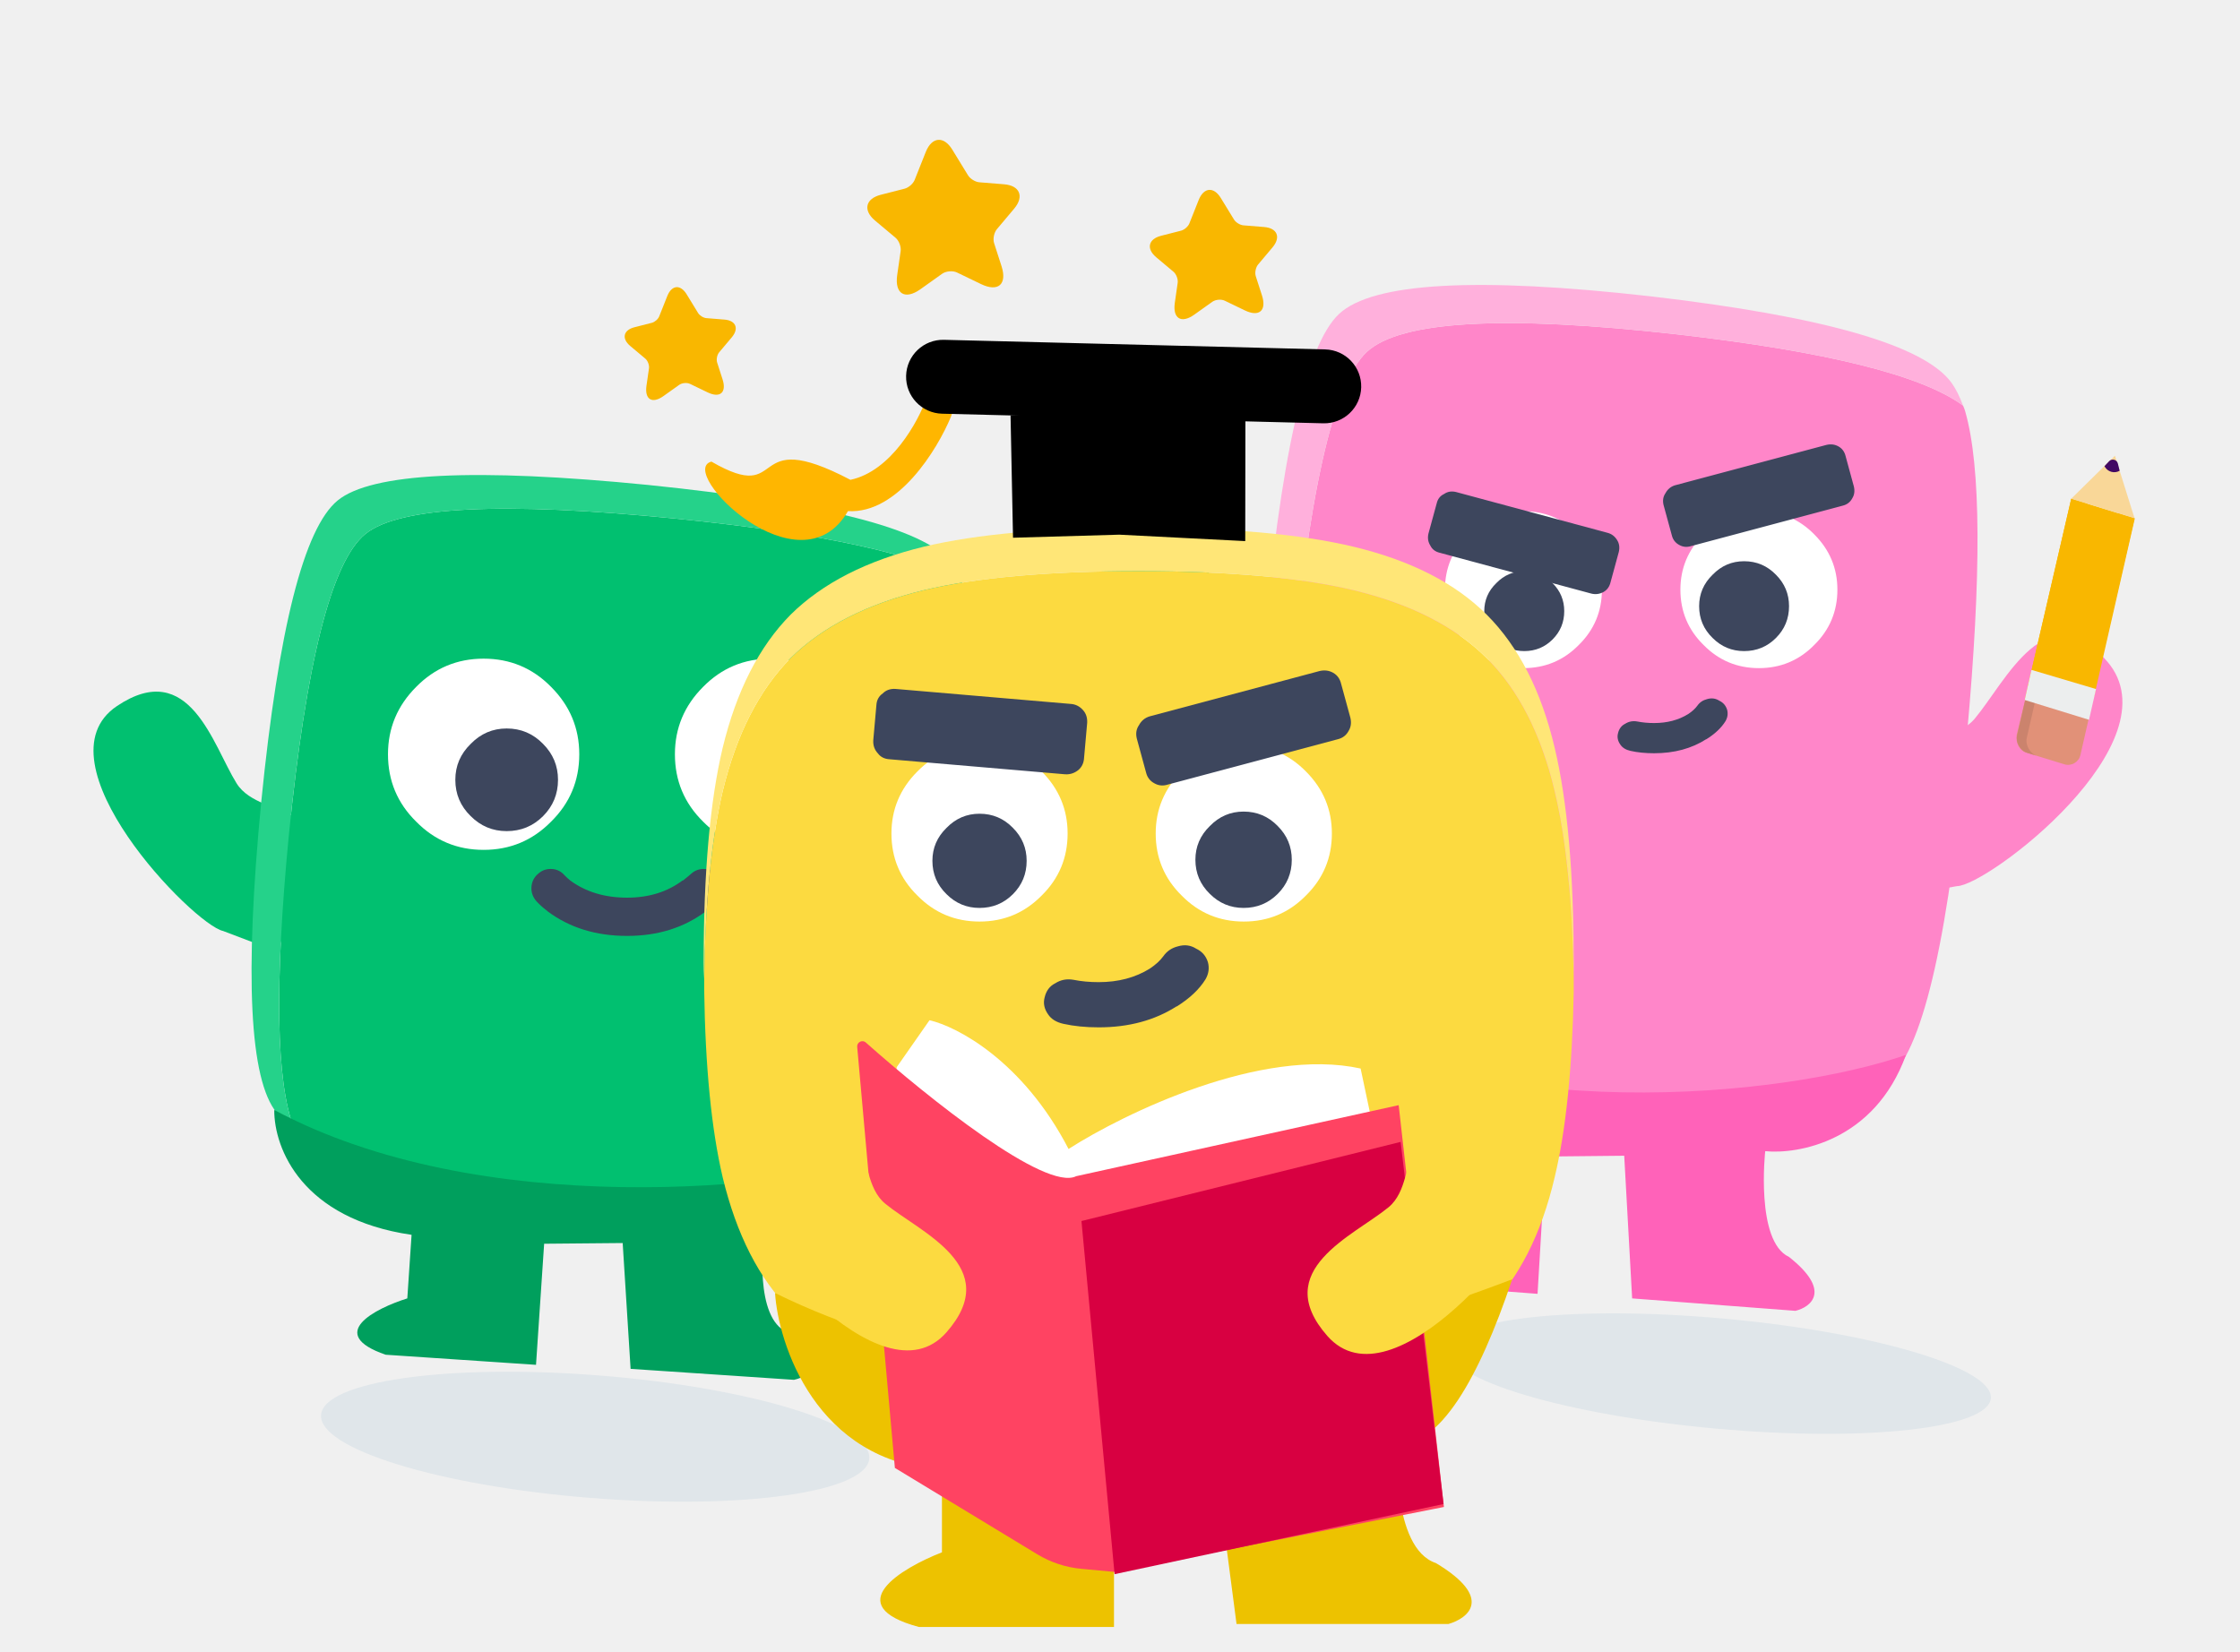
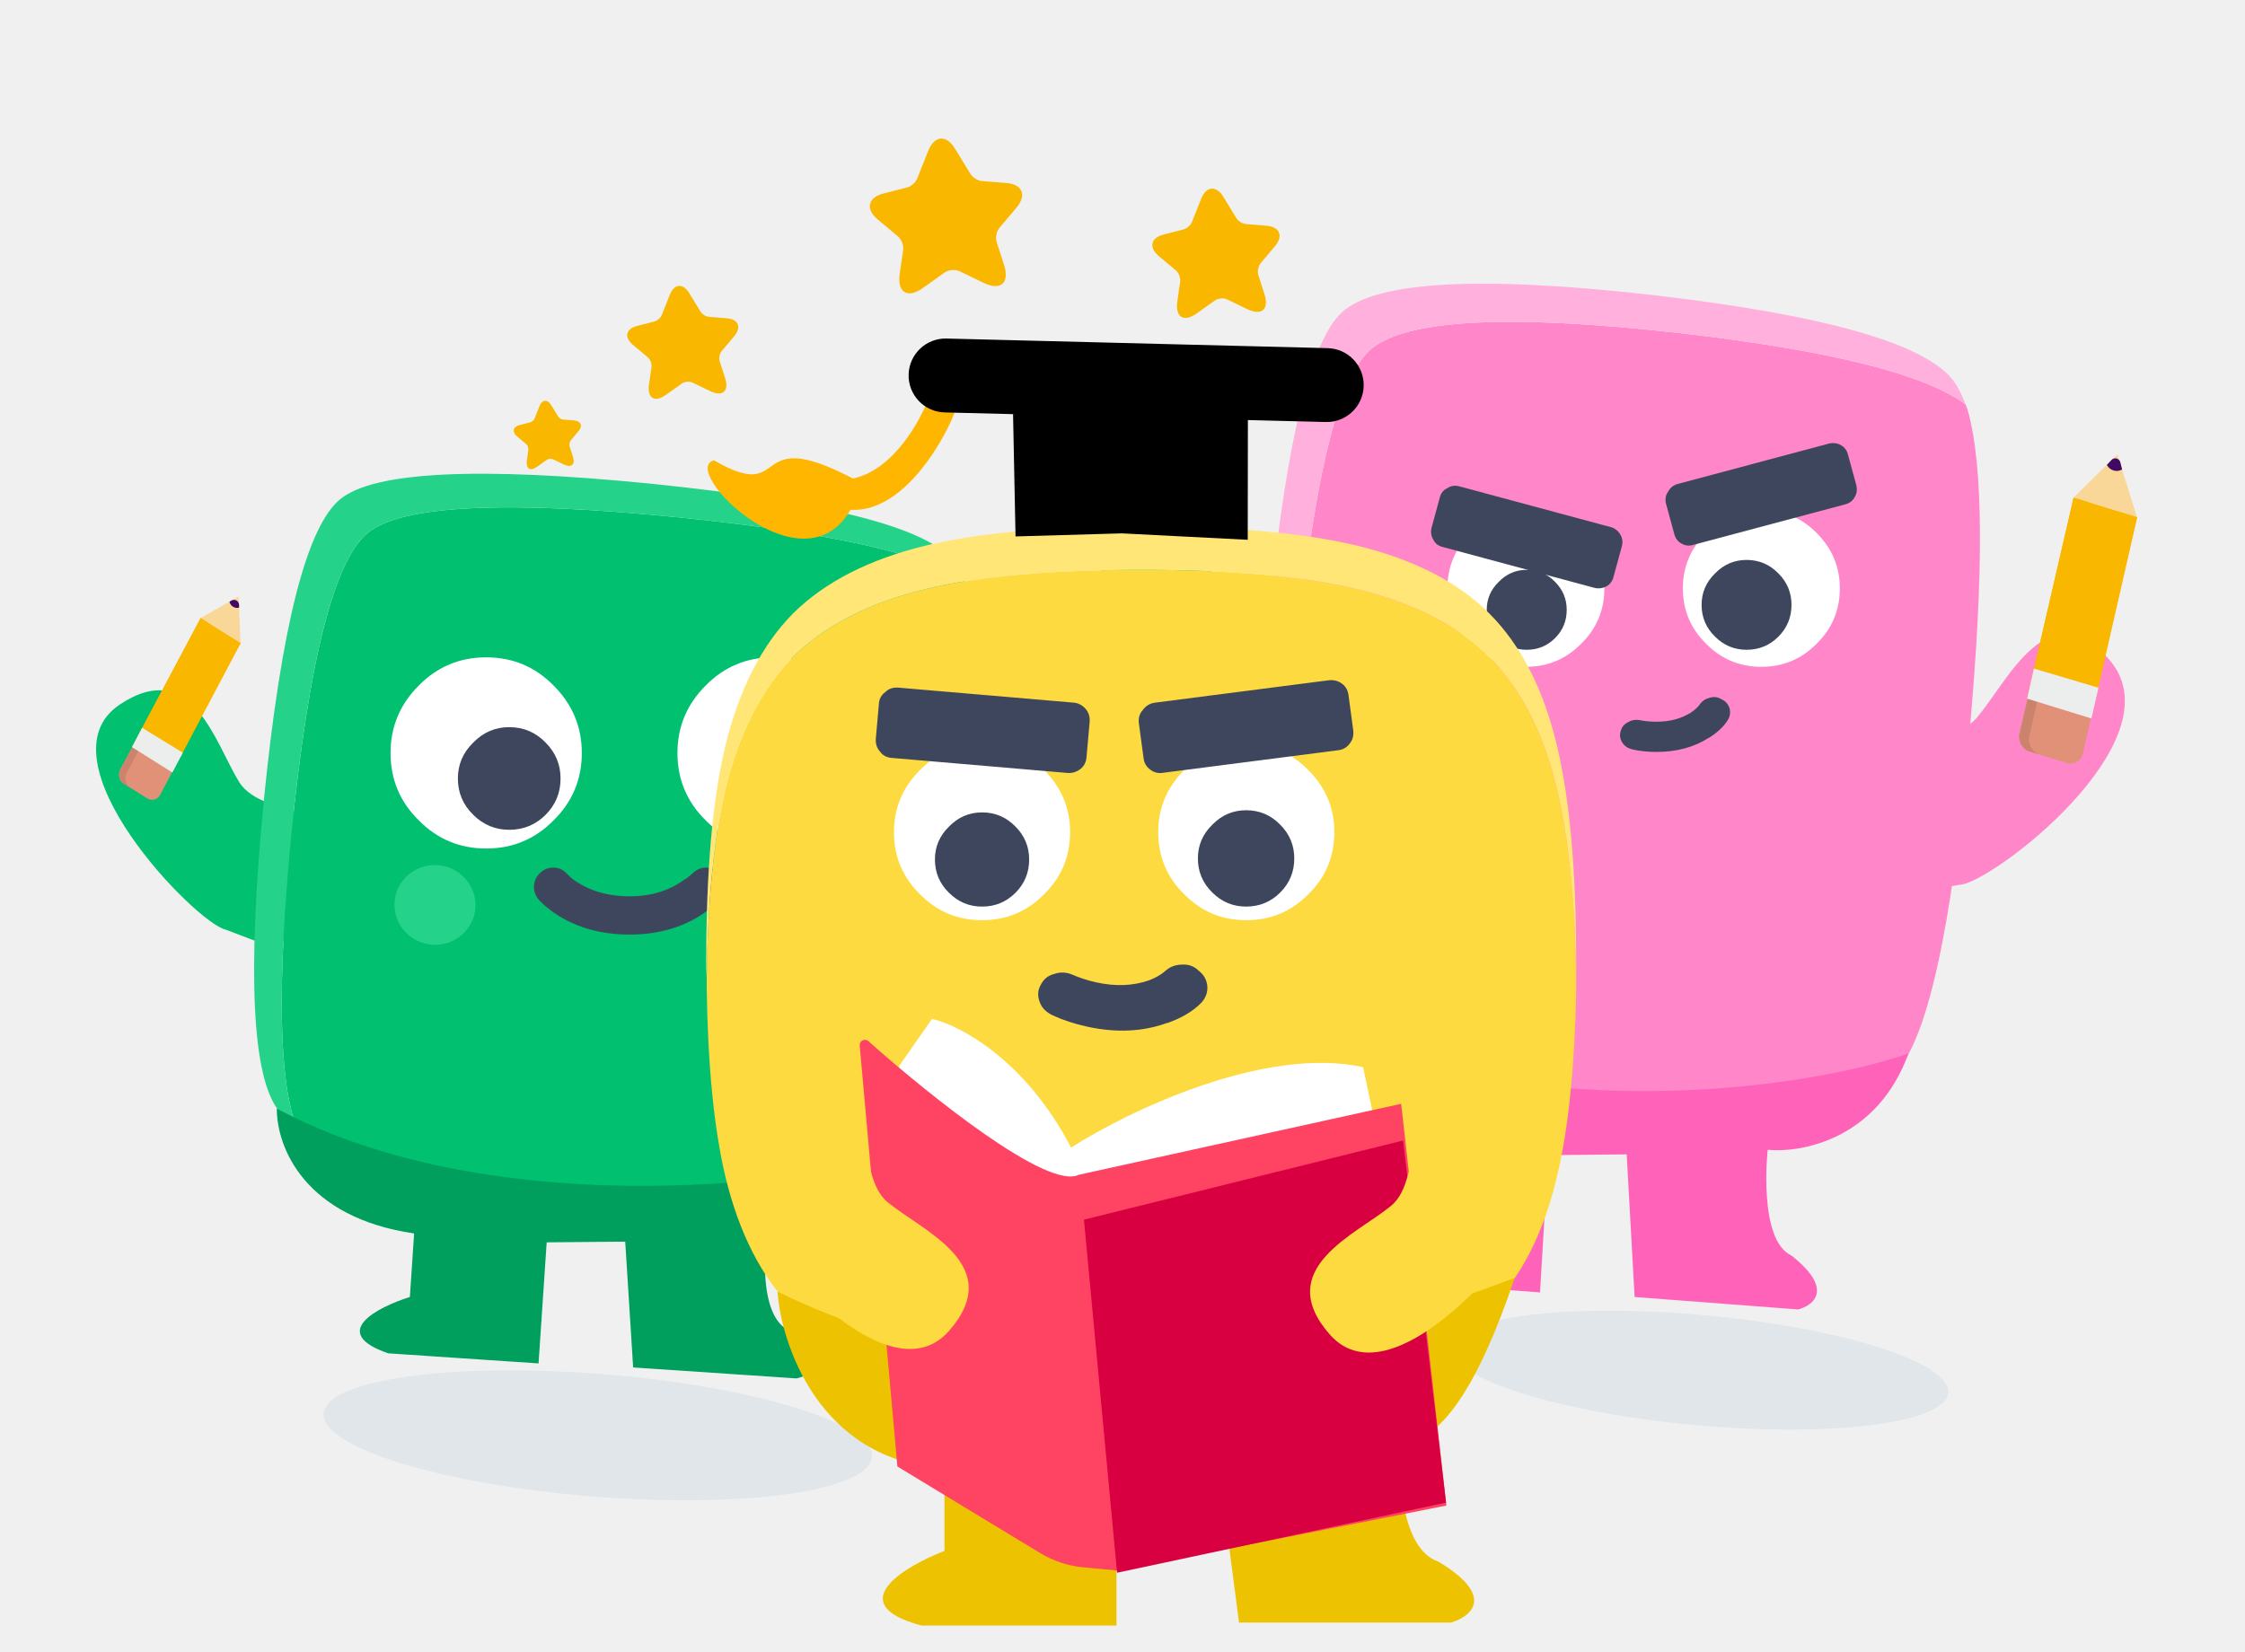
- <svg xmlns="http://www.w3.org/2000/svg" width="434" height="320" viewBox="0 0 434 320" fill="none">
-   <path d="M184.507 28.994L187.551 33.965C187.968 34.648 188.967 35.27 189.767 35.324L194.538 35.71C197.591 35.951 198.47 38.072 196.503 40.421L193.151 44.402C192.591 45.069 192.34 46.306 192.613 47.134L194.047 51.583C195.175 55.095 193.394 56.651 190.073 55.048L185.434 52.808C184.59 52.399 183.282 52.522 182.529 53.057L178.339 56.04C175.339 58.172 173.317 56.945 173.834 53.295L174.499 48.676C174.623 47.812 174.182 46.635 173.515 46.075L169.512 42.718C167.176 40.743 167.682 38.505 170.645 37.745L175.272 36.563C176.053 36.357 176.934 35.594 177.222 34.845L179.379 29.419C180.56 26.495 182.864 26.303 184.507 28.994Z" fill="#F9B700" />
-   <path d="M236.538 38.379L239.081 42.532C239.429 43.103 240.263 43.622 240.933 43.668L244.918 43.99C247.47 44.191 248.204 45.964 246.56 47.926L243.759 51.252C243.292 51.81 243.082 52.843 243.31 53.535L244.508 57.252C245.45 60.187 243.963 61.486 241.188 60.147L237.312 58.276C236.606 57.934 235.514 58.036 234.884 58.483L231.384 60.976C228.878 62.757 227.188 61.732 227.62 58.683L228.175 54.823C228.279 54.102 227.91 53.117 227.353 52.65L224.009 49.845C222.057 48.195 222.48 46.325 224.956 45.691L228.822 44.703C229.474 44.531 230.21 43.893 230.451 43.267L232.253 38.734C233.24 36.291 235.164 36.13 236.538 38.379Z" fill="#F9B700" />
-   <path d="M214.244 156.418C202.416 144.242 194.511 159.989 188.458 166.276C186.851 167.944 184.58 168.617 182.306 169.055L171.655 171.103L173.857 196.543L185.084 194.798C190.993 194.776 227.647 170.214 214.244 156.418Z" fill="#01C070" />
-   <path d="M22.665 136.812C36.761 127.354 41.228 144.398 45.846 151.804C47.072 153.769 49.154 154.898 51.289 155.798L61.282 160.01L53.854 184.441L43.232 180.405C37.456 179.159 6.693 147.53 22.665 136.812Z" fill="#01C070" />
-   <ellipse cx="115.313" cy="278.401" rx="53.277" ry="11.893" transform="rotate(4.56088 115.313 278.401)" fill="#E0E6EA" />
-   <path d="M130.971 100.499C97.357 97.157 77.288 98.157 70.765 103.499C64.242 108.841 59.305 128.318 55.954 161.931C53.184 190.709 53.502 209.561 56.905 218.486C57.236 218.668 57.59 218.878 57.965 219.115C66.513 224.009 84.534 227.772 112.028 230.406C145.588 233.793 165.656 232.793 172.234 227.407C178.757 222.065 183.694 202.588 187.045 168.975C189.884 141.501 189.775 123.07 186.717 113.68C186.603 113.32 186.463 112.981 186.294 112.665C178.325 107.479 159.883 103.424 130.971 100.499Z" fill="url(#paint0_linear_539_940)" />
-   <path d="M80.639 133.097C76.995 136.74 75.173 141.094 75.173 146.157C75.173 151.283 76.995 155.636 80.639 159.218C84.222 162.861 88.577 164.683 93.704 164.683C98.83 164.683 103.185 162.861 106.768 159.218C110.412 155.636 112.234 151.283 112.234 146.157C112.234 141.094 110.412 136.74 106.768 133.097C103.185 129.454 98.83 127.632 93.704 127.632C88.577 127.632 84.222 129.454 80.639 133.097Z" fill="white" />
-   <path d="M105.214 158.151C107.148 156.217 108.115 153.869 108.115 151.107C108.115 148.399 107.148 146.079 105.214 144.145C103.279 142.156 100.931 141.162 98.167 141.162C95.459 141.162 93.138 142.156 91.204 144.145C89.214 146.079 88.22 148.399 88.22 151.107C88.22 153.869 89.214 156.217 91.204 158.151C93.138 160.085 95.459 161.052 98.167 161.052C100.931 161.052 103.279 160.085 105.214 158.151Z" fill="#3D465D" />
-   <path d="M136.231 133.097C132.587 136.741 130.765 141.094 130.765 146.158C130.765 151.283 132.587 155.637 136.231 159.218C139.814 162.862 144.168 164.683 149.295 164.683C154.422 164.683 158.777 162.862 162.359 159.218C166.004 155.637 167.826 151.283 167.826 146.158C167.826 141.094 166.004 136.741 162.359 133.097C158.777 129.454 154.422 127.632 149.295 127.632C144.168 127.632 139.814 129.454 136.231 133.097Z" fill="white" />
-   <path d="M158.147 156.324C160.009 154.462 160.941 152.2 160.941 149.54C160.941 146.933 160.009 144.698 158.147 142.836C156.284 140.92 154.022 139.963 151.361 139.963C148.753 139.963 146.518 140.92 144.655 142.836C142.739 144.698 141.781 146.933 141.781 149.54C141.781 152.2 142.739 154.462 144.655 156.324C146.518 158.186 148.753 159.117 151.361 159.117C154.022 159.117 156.284 158.186 158.147 156.324Z" fill="#3D465D" />
-   <path d="M136.694 176.632V176.54C137.436 175.984 138.146 175.428 138.825 174.873C139.567 174.193 139.968 173.36 140.03 172.372C140.092 171.322 139.783 170.426 139.103 169.685C138.424 168.883 137.59 168.45 136.602 168.389C135.552 168.327 134.656 168.636 133.915 169.315C133.421 169.747 132.896 170.179 132.34 170.612H132.247C129.282 172.835 125.699 173.946 121.499 173.946C117.175 173.946 113.5 172.835 110.474 170.612C110.103 170.303 109.763 169.994 109.454 169.685C108.775 168.883 107.941 168.45 106.953 168.389C105.903 168.327 105.007 168.636 104.266 169.315C103.463 169.994 103.03 170.859 102.969 171.908C102.907 172.896 103.216 173.792 103.895 174.595C104.451 175.212 105.131 175.83 105.934 176.447C105.995 176.447 106.026 176.478 106.026 176.54C110.288 179.751 115.446 181.357 121.499 181.357C127.429 181.357 132.494 179.782 136.694 176.632Z" fill="#3D465D" />
-   <path d="M125.63 93.978C92.016 90.636 71.948 91.636 65.425 96.977C58.902 102.319 53.964 121.797 50.613 155.409C47.351 189.131 48.346 209.198 53.597 215.611C54.398 216.589 55.501 217.547 56.905 218.486C53.501 209.561 53.184 190.709 55.954 161.931C59.305 128.318 64.242 108.841 70.765 103.499C77.288 98.157 97.357 97.157 130.971 100.5C159.883 103.424 178.325 107.479 186.294 112.665C185.607 111.049 184.862 109.752 184.061 108.774C178.81 102.361 159.333 97.429 125.63 93.978Z" fill="#25D28A" />
-   <path d="M122.18 265.251L120.644 240.869L105.428 241.006L103.852 264.471L74.726 262.514C63.045 258.5 72.652 253.563 78.916 251.596L79.743 239.28C58.52 236.188 53.112 222.594 53.135 215.082C92.905 236.379 151.86 230.799 175.237 223.635C169.144 238.461 154.24 240.645 147.964 240.088C147.964 240.088 146.035 255.481 152.562 258.157C160.873 263.937 156.87 266.712 153.829 267.377L122.18 265.251Z" fill="#009F5D" />
-   <path d="M408.293 128.201C396.531 114.473 388.649 132.049 382.609 139.256C380.975 141.206 378.518 142.057 376.029 142.6L365.704 144.851L367.905 173.696L379.133 171.717C385.041 171.693 421.695 143.843 408.293 128.201Z" fill="#FF86C9" />
-   <path d="M216.713 105.972C230.743 95.297 235.234 114.391 239.83 122.85C241.067 125.126 243.294 126.521 245.605 127.625L255.331 132.274L247.902 159.974L237.281 155.398C231.505 153.985 200.741 118.123 216.713 105.972Z" fill="#01C070" />
-   <ellipse cx="52.727" cy="10.687" rx="52.727" ry="10.687" transform="matrix(0.995935 0.0900789 -0.0701819 0.997534 281.457 250.762)" fill="#E0E6EA" />
-   <path d="M325.019 64.799C291.405 61.009 271.337 62.143 264.814 68.2C258.29 74.257 253.353 96.341 250.002 134.452C247.233 167.081 247.55 188.456 250.953 198.575C251.285 198.782 251.638 199.02 252.014 199.289C260.562 204.837 278.583 209.105 306.077 212.091C339.636 215.931 359.704 214.798 366.282 208.69C372.805 202.634 377.742 180.55 381.094 142.439C383.933 111.288 383.823 90.39 380.766 79.744C380.652 79.335 380.511 78.951 380.343 78.592C372.373 72.713 353.932 68.115 325.019 64.799Z" fill="#FF86C9" />
-   <path d="M319.679 57.405C286.065 53.615 265.997 54.749 259.473 60.806C252.95 66.862 248.013 88.946 244.662 127.057C241.4 165.292 242.394 188.044 247.646 195.315C248.447 196.425 249.549 197.511 250.953 198.575C247.55 188.456 247.233 167.081 250.002 134.452C253.353 96.341 258.291 74.257 264.814 68.2C271.337 62.143 291.405 61.01 325.019 64.799C353.932 68.115 372.373 72.713 380.343 78.593C379.655 76.76 378.911 75.29 378.11 74.18C372.858 66.909 353.381 61.318 319.679 57.405Z" fill="#FFB0DC" />
-   <path d="M316.229 251.599L314.693 223.954L299.477 224.109L297.901 250.715L268.774 248.496C257.094 243.945 266.701 238.347 272.964 236.117L273.792 222.153C252.568 218.646 247.16 203.233 247.183 194.716C286.953 218.863 345.908 212.536 369.286 204.414C363.193 221.223 348.289 223.7 342.012 223.068C342.012 223.068 340.083 240.522 346.611 243.556C354.922 250.109 350.918 253.255 347.877 254.009L316.229 251.599Z" fill="#FF62B9" />
-   <path d="M295.164 99.06C290.957 99.06 287.383 100.555 284.443 103.545C281.452 106.535 279.957 110.107 279.957 114.263C279.957 118.469 281.452 122.042 284.443 124.982C287.383 127.972 290.957 129.467 295.164 129.467C299.372 129.467 302.945 127.972 305.885 124.982C308.876 122.042 310.372 118.469 310.372 114.263C310.372 110.107 308.876 106.535 305.885 103.545C302.945 100.555 299.372 99.06 295.164 99.06Z" fill="white" />
-   <path d="M295.324 110.676C293.215 110.676 291.408 111.451 289.901 113C288.352 114.505 287.577 116.313 287.577 118.421C287.577 120.572 288.352 122.401 289.901 123.907C291.408 125.413 293.215 126.166 295.324 126.166C297.476 126.166 299.305 125.413 300.812 123.907C302.318 122.401 303.071 120.572 303.071 118.421C303.071 116.313 302.318 114.505 300.812 113C299.305 111.451 297.476 110.676 295.324 110.676Z" fill="#3D465D" />
-   <path d="M340.787 99.06C336.58 99.06 333.006 100.555 330.066 103.545C327.075 106.535 325.579 110.107 325.579 114.263C325.579 118.469 327.075 122.042 330.066 124.982C333.006 127.972 336.58 129.467 340.787 129.467C344.994 129.467 348.568 127.972 351.508 124.982C354.499 122.042 355.995 118.469 355.995 114.263C355.995 110.107 354.499 106.535 351.508 103.545C348.568 100.555 344.994 99.06 340.787 99.06Z" fill="white" />
-   <path d="M337.916 108.752C335.546 108.752 333.513 109.623 331.82 111.364C330.078 113.057 329.207 115.089 329.207 117.459C329.207 119.878 330.078 121.933 331.82 123.626C333.513 125.319 335.546 126.166 337.916 126.166C340.336 126.166 342.392 125.319 344.085 123.626C345.779 121.933 346.626 119.878 346.626 117.459C346.626 115.089 345.779 113.057 344.085 111.364C342.392 109.623 340.336 108.752 337.916 108.752Z" fill="#3D465D" />
-   <path d="M277.143 105.749C277.498 106.458 278.106 106.915 278.968 107.117L308.319 115.023C309.13 115.226 309.916 115.125 310.676 114.719C311.386 114.314 311.842 113.68 312.045 112.819L313.641 106.965C313.844 106.104 313.743 105.344 313.337 104.685C312.881 103.925 312.247 103.443 311.436 103.24L282.086 95.335C281.224 95.132 280.464 95.258 279.805 95.715C279.044 96.069 278.563 96.677 278.36 97.539L276.763 103.392C276.56 104.254 276.687 105.039 277.143 105.749Z" fill="#3D465D" />
-   <path d="M324.515 94.042C323.704 94.296 323.096 94.802 322.69 95.563C322.234 96.222 322.107 96.982 322.31 97.843L323.907 103.697C324.109 104.558 324.591 105.192 325.351 105.597C326.061 106.002 326.821 106.078 327.633 105.825L356.983 97.995C357.845 97.793 358.479 97.311 358.884 96.551C359.29 95.892 359.391 95.132 359.188 94.27L357.592 88.417C357.389 87.555 356.933 86.922 356.223 86.516C355.513 86.111 354.727 86.01 353.866 86.212L324.515 94.042Z" fill="#3D465D" />
-   <path d="M333.107 135.776C332.397 135.32 331.612 135.219 330.75 135.472C329.939 135.675 329.305 136.105 328.849 136.764C328.443 137.322 327.86 137.854 327.1 138.361C325.224 139.526 323.019 140.109 320.485 140.109C319.319 140.109 318.229 140.008 317.215 139.805C316.353 139.653 315.568 139.805 314.858 140.261C314.148 140.616 313.692 141.224 313.489 142.085C313.286 142.846 313.439 143.58 313.945 144.29C314.351 144.898 315.01 145.304 315.922 145.506C317.291 145.81 318.812 145.962 320.485 145.962C324.388 145.962 327.759 145.05 330.598 143.226L330.522 143.302C332.245 142.238 333.513 141.047 334.324 139.729C334.729 139.019 334.831 138.285 334.628 137.524C334.374 136.714 333.867 136.131 333.107 135.776Z" fill="#3D465D" />
-   <path d="M262.236 114.363C251.911 111.905 238.038 110.676 220.619 110.676C203.129 110.676 189.257 111.905 179.001 114.363C167.974 117.031 159.369 121.42 153.188 127.529C147.077 133.709 142.687 142.311 140.018 153.336C137.841 162.605 136.647 174.718 136.436 189.676C136.436 190.378 136.436 191.08 136.436 191.782C136.647 206.739 137.841 218.853 140.018 228.122C142.687 239.217 147.077 247.819 153.188 253.928C159.369 260.108 167.974 264.497 179.001 267.095C189.257 269.553 203.129 270.782 220.619 270.782C238.038 270.782 251.911 269.553 262.236 267.095C273.334 264.497 281.939 260.108 288.05 253.928C294.231 247.819 298.621 239.217 301.22 228.122C303.397 218.993 304.626 207.055 304.907 192.309C304.907 192.098 304.907 191.923 304.907 191.782V189.149C304.626 174.402 303.397 162.465 301.22 153.336C298.621 142.311 294.231 133.709 288.05 127.529C281.939 121.42 273.334 117.031 262.236 114.363Z" fill="#FCDA40" />
-   <path d="M189.783 144.45C185.062 144.45 181.051 146.128 177.751 149.484C174.395 152.839 172.717 156.849 172.717 161.513C172.717 166.233 174.395 170.243 177.751 173.541C181.051 176.897 185.062 178.575 189.783 178.575C194.505 178.575 198.516 176.897 201.816 173.541C205.172 170.243 206.85 166.233 206.85 161.513C206.85 156.849 205.172 152.839 201.816 149.484C198.516 146.128 194.505 144.45 189.783 144.45Z" fill="white" />
-   <path d="M189.783 157.681C187.298 157.681 185.168 158.594 183.393 160.419C181.567 162.194 180.654 164.323 180.654 166.808C180.654 169.343 181.567 171.498 183.393 173.273C185.168 175.047 187.298 175.935 189.783 175.935C192.319 175.935 194.475 175.047 196.25 173.273C198.025 171.498 198.913 169.343 198.913 166.808C198.913 164.323 198.025 162.194 196.25 160.419C194.475 158.594 192.319 157.681 189.783 157.681Z" fill="#3D465D" />
-   <path d="M240.984 144.45C236.262 144.45 232.251 146.128 228.952 149.484C225.595 152.839 223.917 156.849 223.917 161.513C223.917 166.233 225.595 170.243 228.952 173.541C232.251 176.897 236.262 178.575 240.984 178.575C245.706 178.575 249.716 176.897 253.016 173.541C256.372 170.243 258.051 166.233 258.051 161.513C258.051 156.849 256.372 152.839 253.016 149.484C249.716 146.128 245.706 144.45 240.984 144.45Z" fill="white" />
-   <path d="M240.946 157.264C238.404 157.264 236.225 158.198 234.409 160.065C232.542 161.88 231.608 164.058 231.608 166.599C231.608 169.192 232.542 171.397 234.409 173.212C236.225 175.027 238.404 175.934 240.946 175.934C243.539 175.934 245.744 175.027 247.56 173.212C249.375 171.397 250.283 169.192 250.283 166.599C250.283 164.058 249.375 161.88 247.56 160.065C245.744 158.198 243.539 157.264 240.946 157.264Z" fill="#3D465D" />
-   <path d="M170.084 145.979C170.616 146.693 171.379 147.076 172.371 147.129L206.36 150.038C207.296 150.101 208.143 149.833 208.903 149.234C209.606 148.646 209.985 147.855 210.038 146.863L210.64 140.081C210.693 139.089 210.43 138.27 209.852 137.622C209.197 136.873 208.401 136.467 207.465 136.404L173.477 133.495C172.484 133.442 171.67 133.733 171.032 134.367C170.263 134.91 169.852 135.677 169.798 136.669L169.196 143.452C169.143 144.444 169.439 145.286 170.084 145.979Z" fill="#3D465D" />
-   <path d="M222.722 138.82C221.812 139.104 221.129 139.673 220.674 140.526C220.162 141.265 220.02 142.118 220.248 143.085L222.04 149.654C222.267 150.621 222.808 151.332 223.661 151.787C224.457 152.242 225.311 152.327 226.221 152.043L259.16 143.256C260.127 143.028 260.838 142.488 261.293 141.635C261.748 140.895 261.862 140.042 261.635 139.075L259.843 132.506C259.615 131.54 259.103 130.829 258.307 130.374C257.51 129.919 256.628 129.805 255.661 130.032L222.722 138.82Z" fill="#3D465D" />
-   <path d="M231.758 183.831C230.696 183.148 229.52 182.997 228.23 183.376C227.016 183.679 226.068 184.324 225.385 185.31C224.778 186.144 223.906 186.941 222.768 187.699C219.96 189.444 216.66 190.316 212.867 190.316C211.122 190.316 209.491 190.164 207.973 189.861C206.683 189.633 205.508 189.861 204.445 190.543C203.383 191.074 202.7 191.985 202.397 193.274C202.093 194.412 202.321 195.511 203.08 196.573C203.687 197.484 204.673 198.09 206.039 198.394C208.087 198.849 210.363 199.076 212.867 199.076C218.709 199.076 223.754 197.711 228.002 194.981L227.889 195.094C230.468 193.502 232.365 191.719 233.579 189.747C234.186 188.685 234.337 187.585 234.034 186.448C233.655 185.234 232.896 184.362 231.758 183.831Z" fill="#3D465D" />
-   <path d="M262.236 105.936C251.911 103.478 238.038 102.25 220.619 102.25C203.129 102.25 189.256 103.478 179.001 105.936C167.974 108.605 159.369 112.993 153.188 119.103C147.077 125.282 142.687 133.884 140.018 144.909C137.56 155.232 136.33 169.101 136.33 186.516C136.33 187.569 136.365 188.622 136.436 189.676C136.646 174.718 137.84 162.605 140.018 153.336C142.687 142.311 147.077 133.709 153.188 127.529C159.369 121.42 167.974 117.031 179.001 114.363C189.256 111.905 203.129 110.676 220.619 110.676C238.038 110.676 251.911 111.905 262.236 114.363C273.334 117.031 281.939 121.42 288.049 127.529C294.231 133.709 298.621 142.311 301.22 153.336C303.397 162.465 304.626 174.402 304.907 189.149C304.907 188.306 304.907 187.429 304.907 186.516C304.907 169.101 303.678 155.232 301.22 144.909C298.621 133.884 294.231 125.282 288.049 119.103C281.939 112.993 273.334 108.605 262.236 105.936Z" fill="#FFE677" />
-   <path d="M239.579 314.689L235.479 283.325L215.834 284.822V315.272H178.037C162.6 311.1 174.582 303.888 182.503 300.804V284.822C157.966 283.325 150.785 260.259 150.163 250.552C205.075 277.63 263.407 259.174 292.986 247.892C286.401 267.573 278.86 280.12 270.704 279.944C270.704 279.944 269.548 299.998 278.212 302.888C289.45 309.634 284.519 313.566 280.648 314.689H239.579Z" fill="#EDC200" />
-   <path d="M164.295 99.04C173.974 99.621 181.632 87.08 184.251 80.737L185.418 77.102L179.54 77.097C177.904 81.697 172.657 91.313 164.768 92.978C144.106 82.132 152.932 98.163 137.84 89.45C130.994 91.24 154.941 115.241 164.295 99.04Z" fill="#FFB600" />
-   <path d="M196.273 104.198L195.794 80.479L241.3 78.413L241.263 104.851L216.865 103.606L196.273 104.198Z" fill="black" />
-   <rect x="175.738" y="65.668" width="88.202" height="14.322" rx="7.161" transform="rotate(1.44319 175.738 65.6675)" fill="black" />
-   <path d="M180.09 197.699L173.752 206.773L172.708 212.932C170.537 225.751 197.999 233.5 212.002 235.772L266.451 220.42L263.62 207.053C244.433 202.844 217.901 215.692 207.033 222.643C198.179 205.558 185.382 198.895 180.09 197.699Z" fill="white" />
-   <path d="M208.517 227.915L270.993 214.154L279.762 292.015L216.05 304.612L209.49 303.999C206.477 303.718 203.566 302.756 200.978 301.186L173.382 284.446L166.081 202.858C166 201.951 167.07 201.407 167.751 202.012C179.96 212.853 202.546 230.905 208.517 227.915Z" fill="#FF4362" />
-   <path d="M209.533 236.608L271.373 221.272L279.684 291.445L215.951 305.036L209.533 236.608Z" fill="#D80041" />
-   <path d="M183.374 258.177C194.58 245.426 178.259 238.787 171.515 233.247C169.725 231.777 168.875 229.566 168.26 227.333L165.378 216.878L140.191 221.076L142.816 232.132C143.303 238.02 170.677 272.625 183.374 258.177Z" fill="#FCDA40" />
-   <path d="M257.168 258.87C245.961 246.119 262.283 239.48 269.027 233.941C270.817 232.471 271.666 230.26 272.282 228.027L275.163 217.571L300.351 221.77L297.726 232.825C297.239 238.714 269.865 273.318 257.168 258.87Z" fill="#FCDA40" />
-   <path d="M133.038 57.029L135.257 60.655C135.562 61.153 136.29 61.606 136.874 61.646L140.353 61.928C142.58 62.103 143.22 63.65 141.786 65.363L139.341 68.266C138.933 68.753 138.75 69.654 138.949 70.259L139.995 73.503C140.817 76.064 139.519 77.199 137.097 76.03L133.714 74.397C133.098 74.098 132.144 74.188 131.595 74.578L128.539 76.753C126.352 78.308 124.877 77.413 125.254 74.752L125.739 71.383C125.829 70.753 125.508 69.894 125.021 69.486L122.103 67.038C120.399 65.597 120.768 63.965 122.929 63.412L126.303 62.55C126.872 62.399 127.515 61.843 127.725 61.297L129.298 57.34C130.159 55.207 131.839 55.067 133.038 57.029Z" fill="#F9B700" />
-   <path d="M392.285 135.639L404.55 139.419L413.565 100.422L401.3 96.642L392.285 135.639Z" fill="#F9B700" />
-   <path d="M410.318 99.429L402.456 133.837L405.76 134.855L413.621 100.448L410.318 99.429Z" fill="#F9B700" />
-   <path d="M401.299 96.641L404.414 97.601L394.984 134.77L392.92 132.858L401.299 96.641Z" fill="#F9B700" />
-   <path d="M392.757 145.883L399.96 148.103C401.323 148.523 402.764 147.692 403.081 146.301L404.942 138.158L392.676 134.378L390.741 142.392C390.498 143.911 391.274 145.532 392.757 145.883Z" fill="#E19178" />
-   <path d="M392.688 142.992C392.371 144.382 393.341 146.063 394.704 146.483L399.961 148.103L392.757 145.883C391.394 145.463 390.424 143.782 390.861 142.322L392.677 134.378L394.504 135.047L392.688 142.992Z" fill="#CB836D" />
-   <path d="M393.594 129.807L406.106 133.521L404.745 139.479L392.285 135.639L393.594 129.807Z" fill="#ECEEEE" />
-   <path d="M401.299 96.642L409.769 88.303L413.565 100.422L401.299 96.642Z" fill="#F9D798" />
-   <path d="M410.687 91.222C409.679 91.804 408.39 91.458 407.808 90.45L407.742 90.336L408.635 89.38C409.176 88.801 410.143 89.051 410.336 89.82L410.687 91.222V91.222Z" fill="#420964" />
+ <svg xmlns="http://www.w3.org/2000/svg" width="435" height="320" viewBox="0 0 435 320" fill="none">
+   <path d="M185.007 28.756L188.051 33.727C188.468 34.41 189.467 35.031 190.268 35.086L195.038 35.472C198.092 35.713 198.97 37.834 197.003 40.183L193.651 44.164C193.091 44.831 192.84 46.067 193.114 46.896L194.547 51.345C195.675 54.857 193.894 56.413 190.574 54.81L185.935 52.57C185.09 52.161 183.782 52.284 183.029 52.819L178.839 55.802C175.84 57.934 173.817 56.707 174.334 53.057L174.999 48.438C175.123 47.574 174.682 46.397 174.015 45.837L170.013 42.48C167.676 40.505 168.182 38.267 171.145 37.507L175.772 36.325C176.553 36.119 177.434 35.356 177.722 34.607L179.88 29.181C181.061 26.257 183.364 26.065 185.007 28.756Z" fill="#F9B700" />
+   <path d="M237.038 38.141L239.581 42.294C239.929 42.865 240.764 43.384 241.433 43.429L245.418 43.752C247.97 43.953 248.704 45.725 247.06 47.688L244.26 51.014C243.792 51.572 243.582 52.605 243.811 53.297L245.008 57.014C245.951 59.949 244.463 61.248 241.688 59.909L237.813 58.038C237.107 57.696 236.014 57.798 235.385 58.245L231.884 60.738C229.378 62.519 227.688 61.494 228.12 58.445L228.676 54.585C228.779 53.864 228.411 52.88 227.853 52.412L224.51 49.607C222.558 47.957 222.98 46.087 225.456 45.453L229.322 44.465C229.974 44.293 230.71 43.655 230.951 43.029L232.753 38.496C233.74 36.053 235.665 35.892 237.038 38.141Z" fill="#F9B700" />
+   <path d="M214.744 156.18C202.916 144.004 195.011 159.751 188.958 166.038C187.351 167.706 185.08 168.379 182.806 168.817L172.155 170.865L174.357 196.305L185.584 194.559C191.493 194.538 228.147 169.976 214.744 156.18Z" fill="#01C070" />
+   <path d="M23.165 136.574C37.261 127.116 41.728 144.16 46.346 151.566C47.572 153.531 49.654 154.66 51.789 155.559L61.783 159.772L54.354 184.203L43.732 180.167C37.956 178.921 7.193 147.292 23.165 136.574Z" fill="#01C070" />
+   <ellipse cx="115.813" cy="278.163" rx="53.277" ry="11.893" transform="rotate(4.56088 115.813 278.163)" fill="#E0E6EA" />
+   <path d="M131.471 100.261C97.857 96.919 77.788 97.919 71.265 103.261C64.742 108.603 59.805 128.08 56.454 161.693C53.684 190.471 54.002 209.323 57.405 218.248C57.736 218.43 58.09 218.64 58.465 218.877C67.013 223.771 85.034 227.534 112.528 230.168C146.088 233.555 166.156 232.555 172.734 227.169C179.257 221.827 184.194 202.35 187.545 168.737C190.384 141.263 190.275 122.832 187.217 113.442C187.104 113.081 186.963 112.743 186.794 112.427C178.825 107.241 160.383 103.186 131.471 100.261Z" fill="url(#paint0_linear_557_582)" />
+   <ellipse cx="84.285" cy="175.378" rx="7.849" ry="7.722" transform="rotate(8.70226 84.2846 175.378)" fill="#25D28A" />
+   <path d="M81.14 132.859C77.495 136.502 75.673 140.856 75.673 145.919C75.673 151.045 77.495 155.398 81.14 158.98C84.722 162.623 89.077 164.445 94.204 164.445C99.331 164.445 103.685 162.623 107.268 158.98C110.912 155.398 112.734 151.045 112.734 145.919C112.734 140.856 110.912 136.502 107.268 132.859C103.685 129.215 99.331 127.394 94.204 127.394C89.077 127.394 84.722 129.215 81.14 132.859Z" fill="white" />
+   <path d="M105.714 157.913C107.648 155.979 108.615 153.631 108.615 150.869C108.615 148.161 107.648 145.841 105.714 143.907C103.779 141.918 101.431 140.924 98.667 140.924C95.959 140.924 93.638 141.918 91.704 143.907C89.715 145.841 88.72 148.161 88.72 150.869C88.72 153.631 89.715 155.979 91.704 157.913C93.638 159.847 95.959 160.814 98.667 160.814C101.431 160.814 103.779 159.847 105.714 157.913Z" fill="#3D465D" />
+   <path d="M136.731 132.859C133.087 136.502 131.265 140.856 131.265 145.92C131.265 151.045 133.087 155.399 136.731 158.98C140.314 162.624 144.669 164.445 149.795 164.445C154.922 164.445 159.277 162.624 162.86 158.98C166.504 155.399 168.326 151.045 168.326 145.92C168.326 140.856 166.504 136.502 162.86 132.859C159.277 129.216 154.922 127.394 149.795 127.394C144.669 127.394 140.314 129.216 136.731 132.859Z" fill="white" />
+   <path d="M158.647 156.086C160.51 154.224 161.441 151.962 161.441 149.302C161.441 146.695 160.51 144.46 158.647 142.598C156.784 140.682 154.522 139.725 151.861 139.725C149.253 139.725 147.018 140.682 145.155 142.598C143.239 144.46 142.281 146.695 142.281 149.302C142.281 151.962 143.239 154.224 145.155 156.086C147.018 157.948 149.253 158.879 151.861 158.879C154.522 158.879 156.784 157.948 158.647 156.086Z" fill="#3D465D" />
+   <path d="M137.194 176.394V176.302C137.936 175.746 138.646 175.19 139.325 174.635C140.067 173.955 140.468 173.122 140.53 172.134C140.592 171.084 140.283 170.188 139.603 169.447C138.924 168.645 138.09 168.212 137.102 168.151C136.052 168.089 135.156 168.398 134.415 169.077C133.921 169.509 133.396 169.941 132.84 170.374H132.747C129.782 172.597 126.199 173.708 121.999 173.708C117.675 173.708 114 172.597 110.974 170.374C110.603 170.065 110.263 169.756 109.954 169.447C109.275 168.645 108.441 168.212 107.453 168.151C106.403 168.089 105.507 168.398 104.766 169.077C103.963 169.756 103.53 170.621 103.469 171.67C103.407 172.658 103.716 173.554 104.395 174.357C104.951 174.974 105.631 175.592 106.434 176.209C106.495 176.209 106.526 176.24 106.526 176.302C110.788 179.513 115.946 181.119 121.999 181.119C127.929 181.119 132.994 179.544 137.194 176.394Z" fill="#3D465D" />
+   <path d="M126.13 93.74C92.517 90.398 72.448 91.397 65.925 96.739C59.402 102.081 54.465 121.559 51.113 155.171C47.851 188.893 48.846 208.96 54.097 215.373C54.898 216.351 56.001 217.309 57.405 218.248C54.002 209.323 53.684 190.471 56.454 161.693C59.805 128.08 64.742 108.603 71.265 103.261C77.789 97.919 97.857 96.919 131.471 100.262C160.383 103.186 178.825 107.241 186.794 112.427C186.107 110.811 185.363 109.514 184.561 108.536C179.31 102.123 159.833 97.191 126.13 93.74Z" fill="#25D28A" />
+   <path d="M122.681 265.013L121.144 240.631L105.928 240.768L104.352 264.233L75.226 262.276C63.545 258.262 73.152 253.325 79.416 251.358L80.243 239.042C59.02 235.95 53.612 222.356 53.635 214.844C93.405 236.141 152.36 230.561 175.738 223.397C169.644 238.223 154.74 240.407 148.464 239.85C148.464 239.85 146.535 255.243 153.062 257.919C161.373 263.699 157.37 266.474 154.329 267.139L122.681 265.013Z" fill="#009F5D" />
+   <path d="M408.793 127.963C397.031 114.235 389.149 131.811 383.109 139.018C381.475 140.968 379.018 141.819 376.529 142.361L366.204 144.613L368.405 173.458L379.633 171.479C385.541 171.455 422.195 143.605 408.793 127.963Z" fill="#FF86C9" />
+   <path d="M217.213 105.734C231.243 95.059 235.734 114.153 240.33 122.612C241.567 124.888 243.794 126.283 246.105 127.387L255.831 132.036L248.402 159.736L237.781 155.16C232.005 153.747 201.241 117.885 217.213 105.734Z" fill="#01C070" />
+   <ellipse cx="48.343" cy="10.687" rx="48.343" ry="10.687" transform="matrix(0.995935 0.0900789 -0.0701819 0.997534 281.957 250.524)" fill="#E0E6EA" />
+   <path d="M325.519 64.561C291.905 60.771 271.837 61.905 265.314 67.962C258.79 74.019 253.853 96.102 250.502 134.214C247.733 166.843 248.05 188.218 251.453 198.337C251.785 198.544 252.138 198.782 252.514 199.051C261.062 204.599 279.083 208.867 306.577 211.853C340.136 215.693 360.204 214.56 366.782 208.452C373.305 202.396 378.242 180.312 381.594 142.201C384.433 111.05 384.323 90.152 381.266 79.506C381.152 79.097 381.011 78.713 380.843 78.354C372.873 72.475 354.432 67.877 325.519 64.561Z" fill="#FF86C9" />
+   <path d="M320.179 57.167C286.565 53.377 266.497 54.511 259.973 60.568C253.45 66.624 248.513 88.708 245.162 126.819C241.9 165.054 242.894 187.806 248.146 195.077C248.947 196.187 250.049 197.273 251.453 198.337C248.05 188.218 247.733 166.843 250.502 134.214C253.853 96.103 258.791 74.019 265.314 67.962C271.837 61.905 291.905 60.771 325.519 64.561C354.432 67.877 372.873 72.475 380.843 78.354C380.155 76.522 379.411 75.052 378.61 73.942C373.358 66.671 353.881 61.08 320.179 57.167Z" fill="#FFB0DC" />
+   <path d="M316.729 251.361L315.193 223.716L299.977 223.871L298.401 250.477L269.274 248.258C257.594 243.707 267.201 238.109 273.464 235.879L274.292 221.915C253.068 218.408 247.66 202.995 247.683 194.478C287.453 218.625 346.408 212.298 369.786 204.176C363.693 220.985 348.789 223.462 342.512 222.83C342.512 222.83 340.583 240.284 347.111 243.318C355.422 249.871 351.418 253.017 348.377 253.771L316.729 251.361Z" fill="#FF62B9" />
+   <path d="M295.664 98.822C291.457 98.822 287.883 100.317 284.943 103.307C281.952 106.297 280.457 109.869 280.457 114.025C280.457 118.231 281.952 121.804 284.943 124.744C287.883 127.734 291.457 129.229 295.664 129.229C299.872 129.229 303.445 127.734 306.385 124.744C309.376 121.804 310.872 118.231 310.872 114.025C310.872 109.869 309.376 106.297 306.385 103.307C303.445 100.317 299.872 98.822 295.664 98.822Z" fill="white" />
+   <path d="M295.824 110.438C293.715 110.438 291.908 111.212 290.401 112.761C288.852 114.267 288.077 116.075 288.077 118.183C288.077 120.334 288.852 122.163 290.401 123.669C291.908 125.175 293.715 125.928 295.824 125.928C297.976 125.928 299.805 125.175 301.312 123.669C302.818 122.163 303.571 120.334 303.571 118.183C303.571 116.075 302.818 114.267 301.312 112.761C299.805 111.212 297.976 110.438 295.824 110.438Z" fill="#3D465D" />
+   <path d="M341.287 98.822C337.08 98.822 333.506 100.317 330.566 103.307C327.575 106.297 326.079 109.869 326.079 114.025C326.079 118.231 327.575 121.804 330.566 124.744C333.506 127.734 337.08 129.229 341.287 129.229C345.494 129.229 349.068 127.734 352.008 124.744C354.999 121.804 356.495 118.231 356.495 114.025C356.495 109.869 354.999 106.297 352.008 103.307C349.068 100.317 345.494 98.822 341.287 98.822Z" fill="white" />
+   <path d="M338.417 108.514C336.046 108.514 334.014 109.385 332.32 111.126C330.578 112.819 329.708 114.851 329.708 117.221C329.708 119.64 330.578 121.695 332.32 123.388C334.014 125.081 336.046 125.928 338.417 125.928C340.836 125.928 342.892 125.081 344.586 123.388C346.279 121.695 347.126 119.64 347.126 117.221C347.126 114.851 346.279 112.819 344.586 111.126C342.892 109.385 340.836 108.514 338.417 108.514Z" fill="#3D465D" />
+   <path d="M277.762 104.65C278.116 105.359 278.725 105.815 279.587 106.018L308.937 113.924C309.748 114.126 310.534 114.025 311.294 113.62C312.004 113.214 312.46 112.581 312.663 111.719L314.26 105.866C314.463 105.004 314.361 104.244 313.956 103.585C313.499 102.825 312.866 102.344 312.055 102.141L282.704 94.235C281.842 94.032 281.082 94.159 280.423 94.615C279.663 94.97 279.181 95.578 278.978 96.44L277.381 102.293C277.179 103.155 277.305 103.94 277.762 104.65Z" fill="#3D465D" />
+   <path d="M325.015 93.804C324.204 94.058 323.596 94.564 323.19 95.325C322.734 95.983 322.607 96.744 322.81 97.605L324.407 103.459C324.61 104.32 325.091 104.954 325.852 105.359C326.561 105.764 327.322 105.84 328.133 105.587L357.483 97.757C358.345 97.555 358.979 97.073 359.384 96.313C359.79 95.654 359.891 94.894 359.689 94.032L358.092 88.179C357.889 87.317 357.433 86.684 356.723 86.278C356.013 85.873 355.228 85.772 354.366 85.974L325.015 93.804Z" fill="#3D465D" />
+   <path d="M333.607 135.538C332.898 135.082 332.112 134.98 331.25 135.234C330.439 135.437 329.805 135.867 329.349 136.526C328.944 137.084 328.361 137.616 327.6 138.123C325.725 139.288 323.52 139.871 320.985 139.871C319.819 139.871 318.729 139.77 317.715 139.567C316.854 139.415 316.068 139.567 315.358 140.023C314.648 140.378 314.192 140.986 313.989 141.847C313.787 142.608 313.939 143.342 314.446 144.052C314.851 144.66 315.51 145.066 316.423 145.268C317.791 145.572 319.312 145.724 320.985 145.724C324.888 145.724 328.259 144.812 331.098 142.988L331.022 143.064C332.746 141.999 334.013 140.809 334.824 139.491C335.229 138.781 335.331 138.047 335.128 137.286C334.875 136.476 334.368 135.893 333.607 135.538Z" fill="#3D465D" />
+   <path d="M262.737 114.125C252.411 111.667 238.539 110.438 221.119 110.438C203.629 110.438 189.757 111.667 179.502 114.125C168.474 116.793 159.87 121.182 153.688 127.291C147.577 133.471 143.187 142.073 140.518 153.098C138.341 162.367 137.147 174.48 136.936 189.437C136.936 190.14 136.936 190.842 136.936 191.544C137.147 206.501 138.341 218.615 140.518 227.884C143.187 238.979 147.577 247.581 153.688 253.69C159.87 259.87 168.474 264.259 179.502 266.857C189.757 269.315 203.629 270.544 221.119 270.544C238.539 270.544 252.411 269.315 262.737 266.857C273.834 264.259 282.439 259.87 288.55 253.69C294.731 247.581 299.121 238.979 301.72 227.884C303.897 218.755 305.127 206.817 305.408 192.071C305.408 191.86 305.408 191.685 305.408 191.544V188.911C305.127 174.164 303.897 162.227 301.72 153.098C299.121 142.073 294.731 133.471 288.55 127.291C282.439 121.182 273.834 116.793 262.737 114.125Z" fill="#FCDA40" />
+   <path d="M190.284 144.212C185.562 144.212 181.551 145.89 178.252 149.246C174.895 152.601 173.217 156.611 173.217 161.274C173.217 165.995 174.895 170.005 178.252 173.303C181.551 176.659 185.562 178.337 190.284 178.337C195.005 178.337 199.016 176.659 202.316 173.303C205.672 170.005 207.35 165.995 207.35 161.274C207.35 156.611 205.672 152.601 202.316 149.246C199.016 145.89 195.005 144.212 190.284 144.212Z" fill="white" />
+   <path d="M190.284 157.443C187.799 157.443 185.668 158.356 183.893 160.181C182.067 161.956 181.155 164.085 181.155 166.57C181.155 169.105 182.067 171.26 183.893 173.035C185.668 174.809 187.799 175.697 190.284 175.697C192.82 175.697 194.975 174.809 196.75 173.035C198.525 171.26 199.413 169.105 199.413 166.57C199.413 164.085 198.525 161.956 196.75 160.181C194.975 158.356 192.82 157.443 190.284 157.443Z" fill="#3D465D" />
+   <path d="M241.484 144.212C236.763 144.212 232.752 145.89 229.452 149.246C226.096 152.601 224.417 156.611 224.417 161.274C224.417 165.995 226.096 170.005 229.452 173.303C232.752 176.659 236.763 178.337 241.484 178.337C246.206 178.337 250.217 176.659 253.516 173.303C256.873 170.005 258.551 165.995 258.551 161.274C258.551 156.611 256.873 152.601 253.516 149.246C250.217 145.89 246.206 144.212 241.484 144.212Z" fill="white" />
+   <path d="M241.446 157.026C238.904 157.026 236.725 157.96 234.909 159.827C233.042 161.642 232.108 163.82 232.108 166.361C232.108 168.954 233.042 171.158 234.909 172.974C236.725 174.789 238.904 175.696 241.446 175.696C244.04 175.696 246.244 174.789 248.06 172.974C249.876 171.158 250.783 168.954 250.783 166.361C250.783 163.82 249.876 161.642 248.06 159.827C246.244 157.96 244.04 157.026 241.446 157.026Z" fill="#3D465D" />
+   <path d="M170.584 145.741C171.117 146.454 171.879 146.838 172.871 146.891L206.86 149.8C207.796 149.863 208.644 149.595 209.403 148.996C210.107 148.407 210.485 147.617 210.538 146.625L211.14 139.843C211.193 138.851 210.931 138.032 210.352 137.384C209.697 136.635 208.902 136.229 207.966 136.166L173.977 133.257C172.985 133.204 172.17 133.495 171.533 134.129C170.763 134.672 170.352 135.439 170.299 136.431L169.696 143.214C169.643 144.206 169.939 145.048 170.584 145.741Z" fill="#3D465D" />
+   <path d="M223.679 136.193C222.739 136.355 221.987 136.828 221.423 137.614C220.818 138.279 220.564 139.106 220.662 140.094L221.571 146.843C221.668 147.831 222.11 148.607 222.896 149.171C223.625 149.727 224.46 149.924 225.4 149.763L259.211 145.405C260.2 145.307 260.976 144.866 261.54 144.08C262.089 143.408 262.314 142.577 262.216 141.589L261.308 134.84C261.21 133.852 260.797 133.08 260.067 132.523C259.338 131.967 258.479 131.738 257.49 131.835L223.679 136.193Z" fill="#3D465D" />
+   <path d="M232.29 188.149C231.401 187.252 230.286 186.85 228.945 186.941C227.694 186.974 226.629 187.398 225.748 188.212C224.975 188.896 223.951 189.484 222.676 189.978C219.557 191.073 216.146 191.21 212.443 190.388C210.74 190.01 209.18 189.509 207.764 188.884C206.554 188.382 205.357 188.35 204.172 188.786C203.02 189.074 202.157 189.815 201.581 191.008C201.038 192.053 201.022 193.176 201.533 194.377C201.928 195.397 202.76 196.203 204.027 196.795C205.929 197.683 208.101 198.398 210.545 198.941C216.249 200.206 221.47 199.966 226.209 198.22L226.073 198.307C228.937 197.311 231.174 195.981 232.787 194.319C233.609 193.414 233.995 192.373 233.946 191.197C233.838 189.93 233.286 188.914 232.29 188.149Z" fill="#3D465D" />
+   <path d="M262.736 105.698C252.411 103.24 238.539 102.011 221.119 102.011C203.629 102.011 189.757 103.24 179.502 105.698C168.474 108.367 159.869 112.755 153.688 118.865C147.577 125.044 143.187 133.646 140.518 144.671C138.06 154.994 136.831 168.863 136.831 186.278C136.831 187.331 136.866 188.384 136.936 189.438C137.147 174.48 138.341 162.367 140.518 153.098C143.187 142.073 147.577 133.471 153.688 127.291C159.869 121.182 168.474 116.793 179.502 114.125C189.757 111.667 203.629 110.438 221.119 110.438C238.539 110.438 252.411 111.667 262.736 114.125C273.834 116.793 282.439 121.182 288.55 127.291C294.731 133.471 299.121 142.073 301.72 153.098C303.897 162.227 305.126 174.164 305.407 188.911C305.407 188.068 305.407 187.19 305.407 186.278C305.407 168.863 304.178 154.994 301.72 144.671C299.121 133.646 294.731 125.044 288.55 118.865C282.439 112.755 273.834 108.367 262.736 105.698Z" fill="#FFE677" />
+   <path d="M240.079 314.451L235.979 283.087L216.334 284.584V315.034H178.538C163.1 310.862 175.082 303.65 183.003 300.566V284.584C158.467 283.087 151.286 260.021 150.663 250.314C205.575 277.392 263.907 258.936 293.486 247.654C286.901 267.335 279.36 279.882 271.204 279.706C271.204 279.706 270.048 299.76 278.712 302.65C289.95 309.396 285.019 313.328 281.149 314.451H240.079Z" fill="#EDC200" />
+   <path d="M164.795 98.802C174.474 99.383 182.132 86.842 184.751 80.499L185.918 76.864L180.041 76.859C178.404 81.459 173.158 91.075 165.268 92.74C144.607 81.894 153.432 97.925 138.34 89.212C131.494 91.002 155.441 115.003 164.795 98.802Z" fill="#FFB600" />
+   <path d="M196.774 103.96L196.294 80.241L241.801 78.175L241.764 104.613L217.366 103.368L196.774 103.96Z" fill="black" />
+   <rect x="176.239" y="65.429" width="88.202" height="14.322" rx="7.161" transform="rotate(1.44319 176.239 65.4294)" fill="black" />
+   <path d="M180.59 197.461L174.252 206.535L173.209 212.694C171.037 225.513 198.5 233.262 212.502 235.534L266.951 220.182L264.12 206.815C244.933 202.606 218.401 215.454 207.534 222.405C198.679 205.32 185.882 198.657 180.59 197.461Z" fill="white" />
+   <path d="M209.017 227.677L271.493 213.916L280.262 291.777L216.55 304.374L209.99 303.761C206.977 303.48 204.066 302.518 201.479 300.948L173.883 284.208L166.581 202.62C166.5 201.713 167.57 201.169 168.251 201.774C180.46 212.615 203.046 230.667 209.017 227.677Z" fill="#FF4362" />
+   <path d="M210.033 236.37L271.874 221.034L280.184 291.207L216.451 304.798L210.033 236.37Z" fill="#D80041" />
+   <path d="M183.874 257.939C195.081 245.188 178.759 238.548 172.015 233.009C170.225 231.539 169.376 229.328 168.76 227.095L165.879 216.639L140.691 220.838L143.316 231.894C143.803 237.782 171.177 272.386 183.874 257.939Z" fill="#FCDA40" />
+   <path d="M257.668 258.632C246.461 245.881 262.783 239.242 269.527 233.703C271.317 232.233 272.166 230.022 272.782 227.789L275.663 217.333L300.851 221.532L298.226 232.587C297.739 238.476 270.365 273.08 257.668 258.632Z" fill="#FCDA40" />
+   <path d="M133.538 56.791L135.758 60.417C136.062 60.915 136.79 61.368 137.374 61.408L140.853 61.69C143.08 61.865 143.721 63.412 142.286 65.125L139.841 68.028C139.433 68.515 139.25 69.416 139.449 70.021L140.495 73.265C141.317 75.826 140.019 76.961 137.597 75.792L134.214 74.159C133.598 73.86 132.644 73.95 132.095 74.34L129.039 76.515C126.852 78.07 125.377 77.175 125.754 74.514L126.239 71.145C126.329 70.515 126.008 69.656 125.521 69.248L122.603 66.8C120.899 65.359 121.268 63.727 123.429 63.174L126.803 62.312C127.372 62.161 128.015 61.605 128.225 61.058L129.798 57.102C130.659 54.969 132.339 54.829 133.538 56.791Z" fill="#F9B700" />
+   <path d="M106.799 78.517L108.142 80.711C108.326 81.012 108.766 81.286 109.12 81.31L111.225 81.481C112.573 81.587 112.96 82.523 112.092 83.56L110.613 85.317C110.366 85.611 110.255 86.156 110.376 86.522L111.008 88.485C111.506 90.035 110.72 90.722 109.255 90.014L107.208 89.026C106.835 88.846 106.258 88.9 105.925 89.136L104.076 90.452C102.753 91.393 101.86 90.852 102.088 89.241L102.382 87.203C102.437 86.821 102.242 86.302 101.947 86.055L100.181 84.573C99.15 83.702 99.374 82.714 100.681 82.379L102.723 81.857C103.068 81.766 103.457 81.43 103.584 81.099L104.536 78.705C105.057 77.414 106.073 77.329 106.799 78.517Z" fill="#F9B700" />
+   <path d="M392.785 135.401L405.05 139.181L414.065 100.184L401.8 96.403L392.785 135.401Z" fill="#F9B700" />
+   <path d="M410.818 99.191L402.956 133.599L406.26 134.617L414.122 100.21L410.818 99.191Z" fill="#F9B700" />
+   <path d="M401.799 96.403L404.914 97.363L395.484 134.532L393.42 132.62L401.799 96.403Z" fill="#F9B700" />
+   <path d="M393.257 145.645L400.461 147.865C401.824 148.285 403.264 147.453 403.582 146.063L405.442 137.92L393.177 134.14L391.241 142.154C390.998 143.673 391.774 145.294 393.257 145.645Z" fill="#E19178" />
+   <path d="M393.188 142.754C392.871 144.144 393.841 145.825 395.204 146.245L400.461 147.865L393.257 145.645C391.894 145.225 390.924 143.544 391.361 142.084L393.177 134.14L395.004 134.809L393.188 142.754Z" fill="#CB836D" />
+   <path d="M394.094 129.569L406.607 133.283L405.245 139.241L392.785 135.401L394.094 129.569Z" fill="#ECEEEE" />
+   <path d="M401.799 96.404L410.269 88.065L414.065 100.184L401.799 96.404Z" fill="#F9D798" />
+   <path d="M411.187 90.984C410.179 91.566 408.89 91.22 408.308 90.212L408.242 90.098L409.135 89.142C409.676 88.563 410.643 88.813 410.835 89.582L411.187 90.984Z" fill="#420964" />
+   <path d="M25.571 144.796L33.276 149.635L46.604 124.586L38.899 119.747L25.571 144.796Z" fill="#F9B700" />
+   <path d="M44.562 123.311L32.866 145.429L34.942 146.732L46.638 124.614L44.562 123.311Z" fill="#F9B700" />
+   <path d="M38.899 119.747L40.856 120.976L27.579 144.697L26.516 143.009L38.899 119.747Z" fill="#F9B700" />
+   <path d="M24.015 151.898L28.54 154.739C29.396 155.277 30.535 154.972 31.008 154.078L33.776 148.844L26.071 144.005L23.275 149.137C22.83 150.133 23.064 151.385 24.015 151.898Z" fill="#E19178" />
+   <path d="M24.498 149.905C24.026 150.799 24.382 152.128 25.238 152.666L28.54 154.74L24.015 151.898C23.159 151.36 22.803 150.031 23.37 149.112L26.071 144.005L27.199 144.799L24.498 149.905Z" fill="#CB836D" />
+   <path d="M27.538 141.044L35.424 145.882L33.398 149.712L25.571 144.797L27.538 141.044Z" fill="#ECEEEE" />
+   <path d="M38.899 119.747L46.228 115.592L46.604 124.586L38.899 119.747Z" fill="#F9D798" />
+   <path d="M46.322 117.759C45.525 117.972 44.705 117.499 44.492 116.702L44.468 116.612L44.801 116.404C45.473 115.985 46.342 116.476 46.33 117.269L46.322 117.759Z" fill="#420964" />
  <defs>
-     <linearGradient id="paint0_linear_539_940" x1="-374.892" y1="457.553" x2="-268.083" y2="587.982" gradientUnits="userSpaceOnUse">
+     <linearGradient id="paint0_linear_557_582" x1="-374.392" y1="457.315" x2="-267.583" y2="587.744" gradientUnits="userSpaceOnUse">
      <stop stop-color="#01C070" />
      <stop offset="1" stop-color="#01C070" />
    </linearGradient>
  </defs>
</svg>
